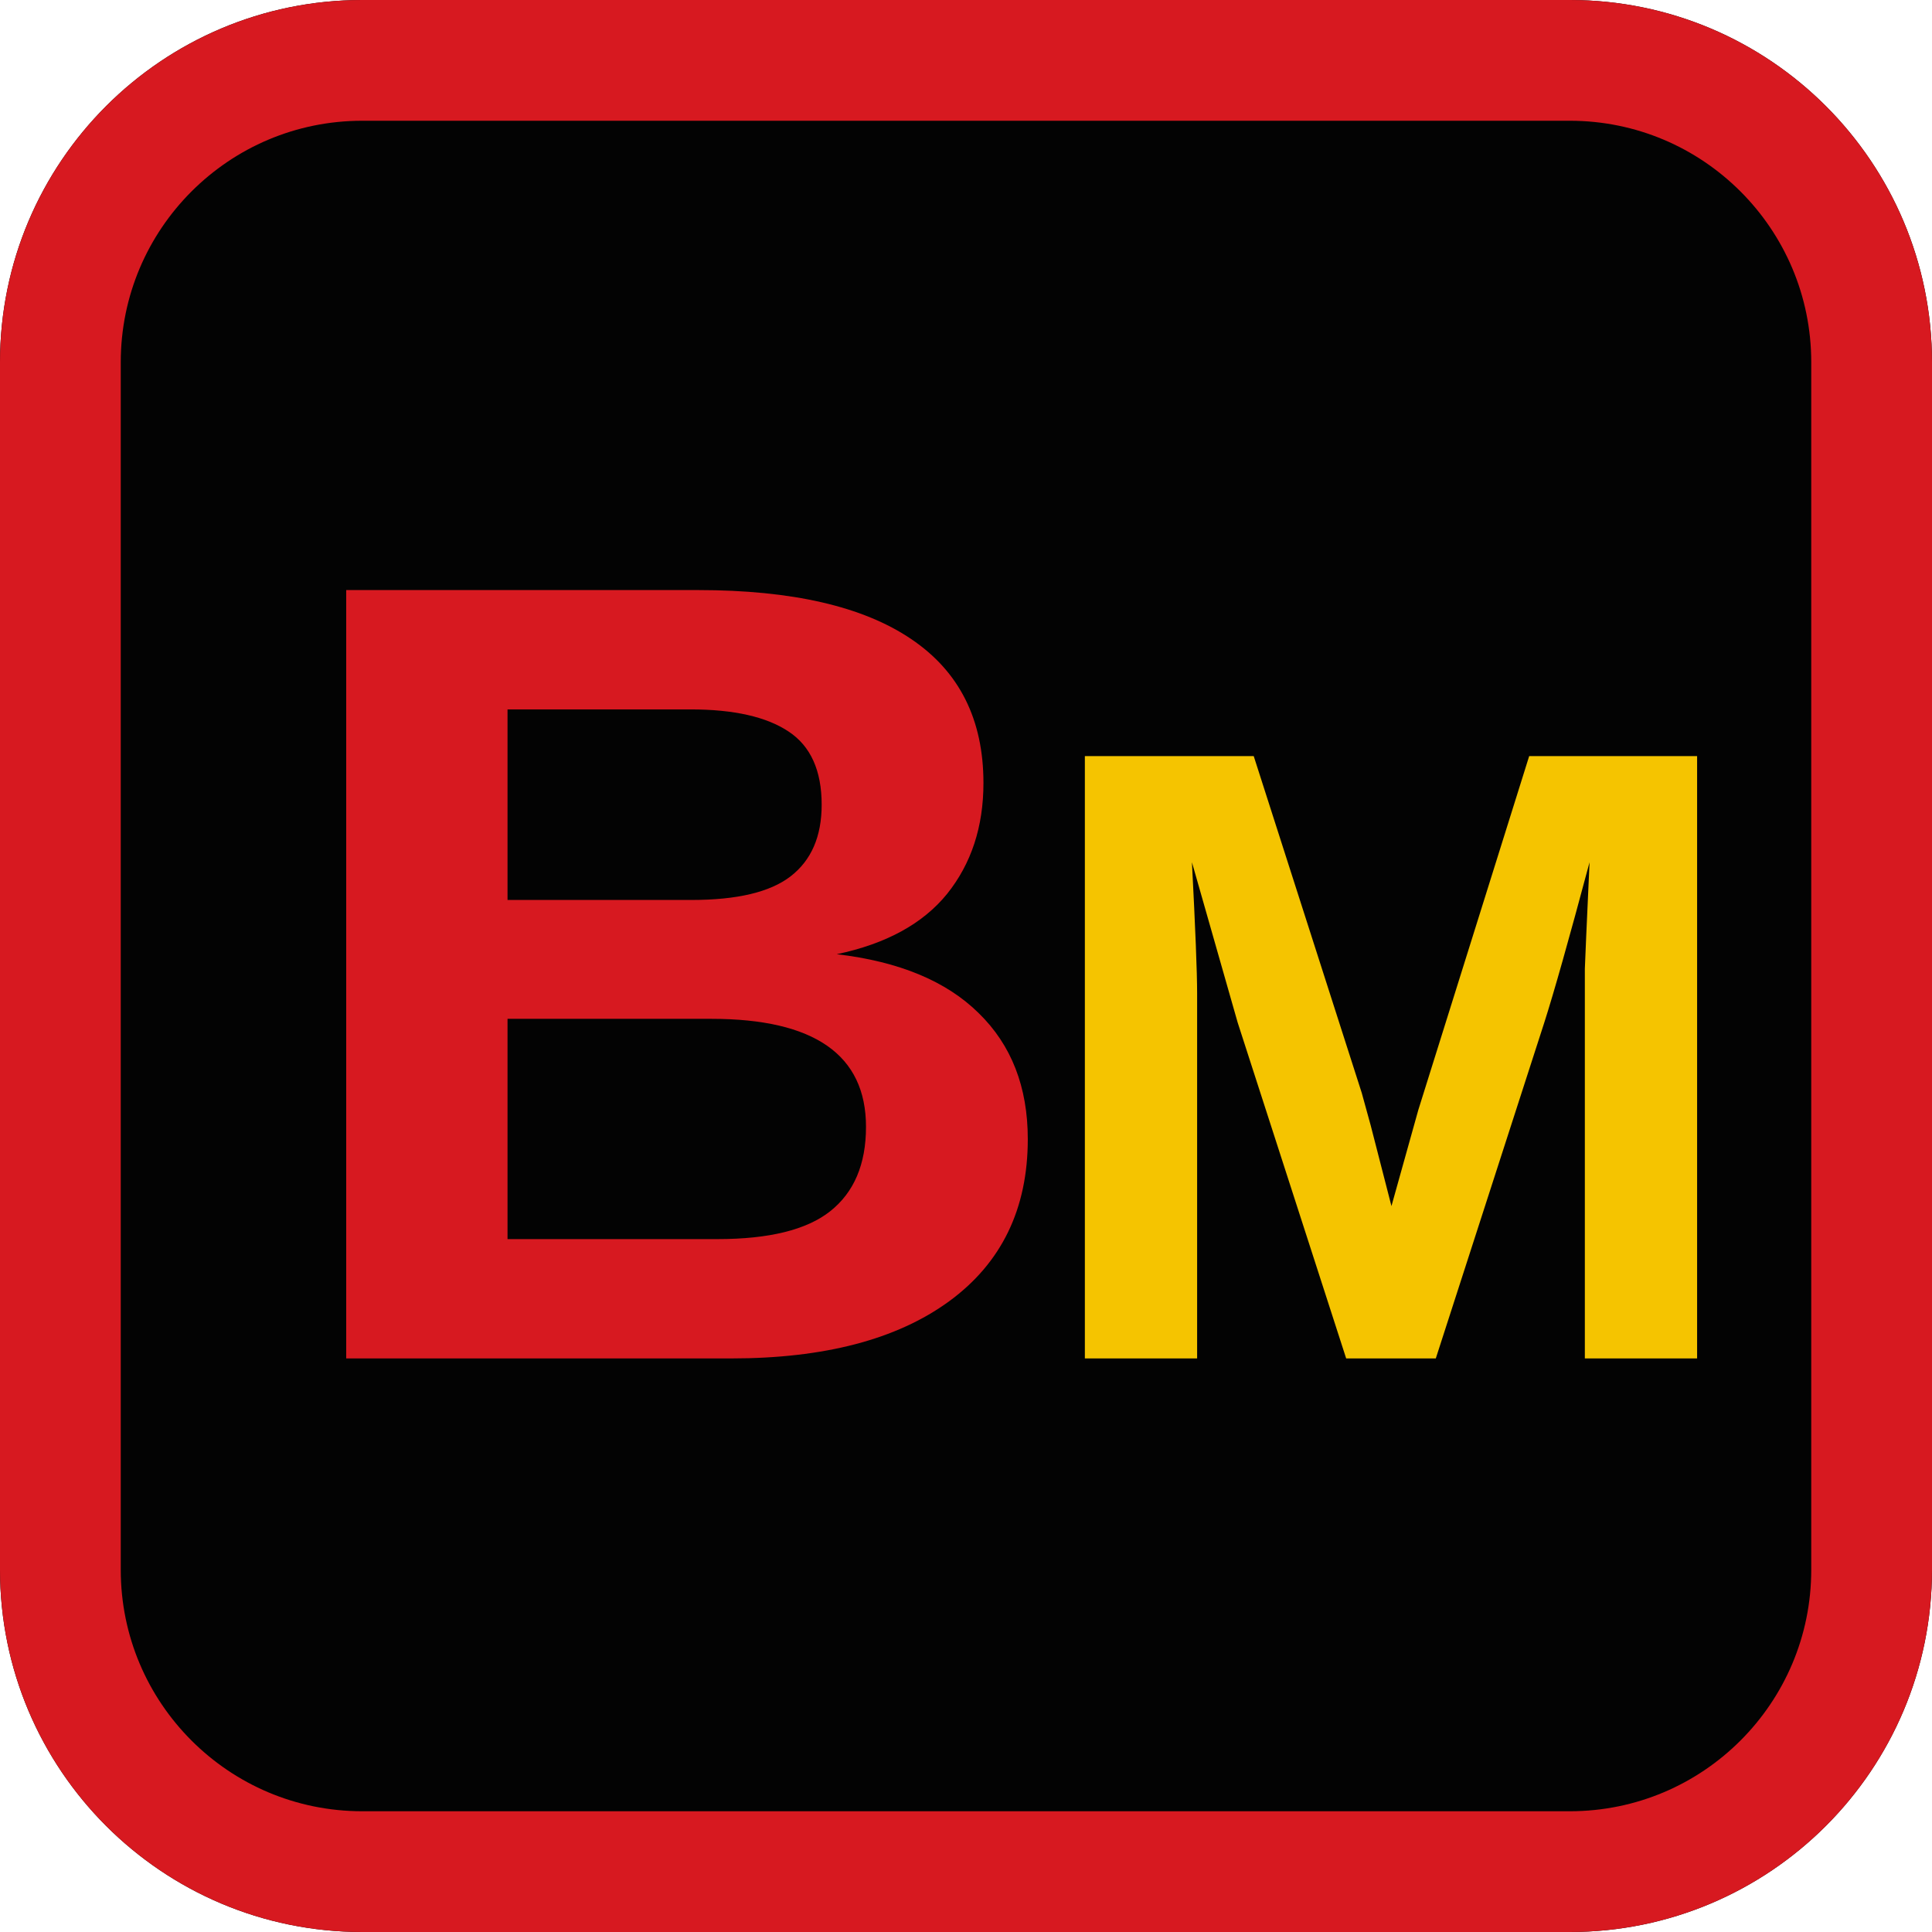
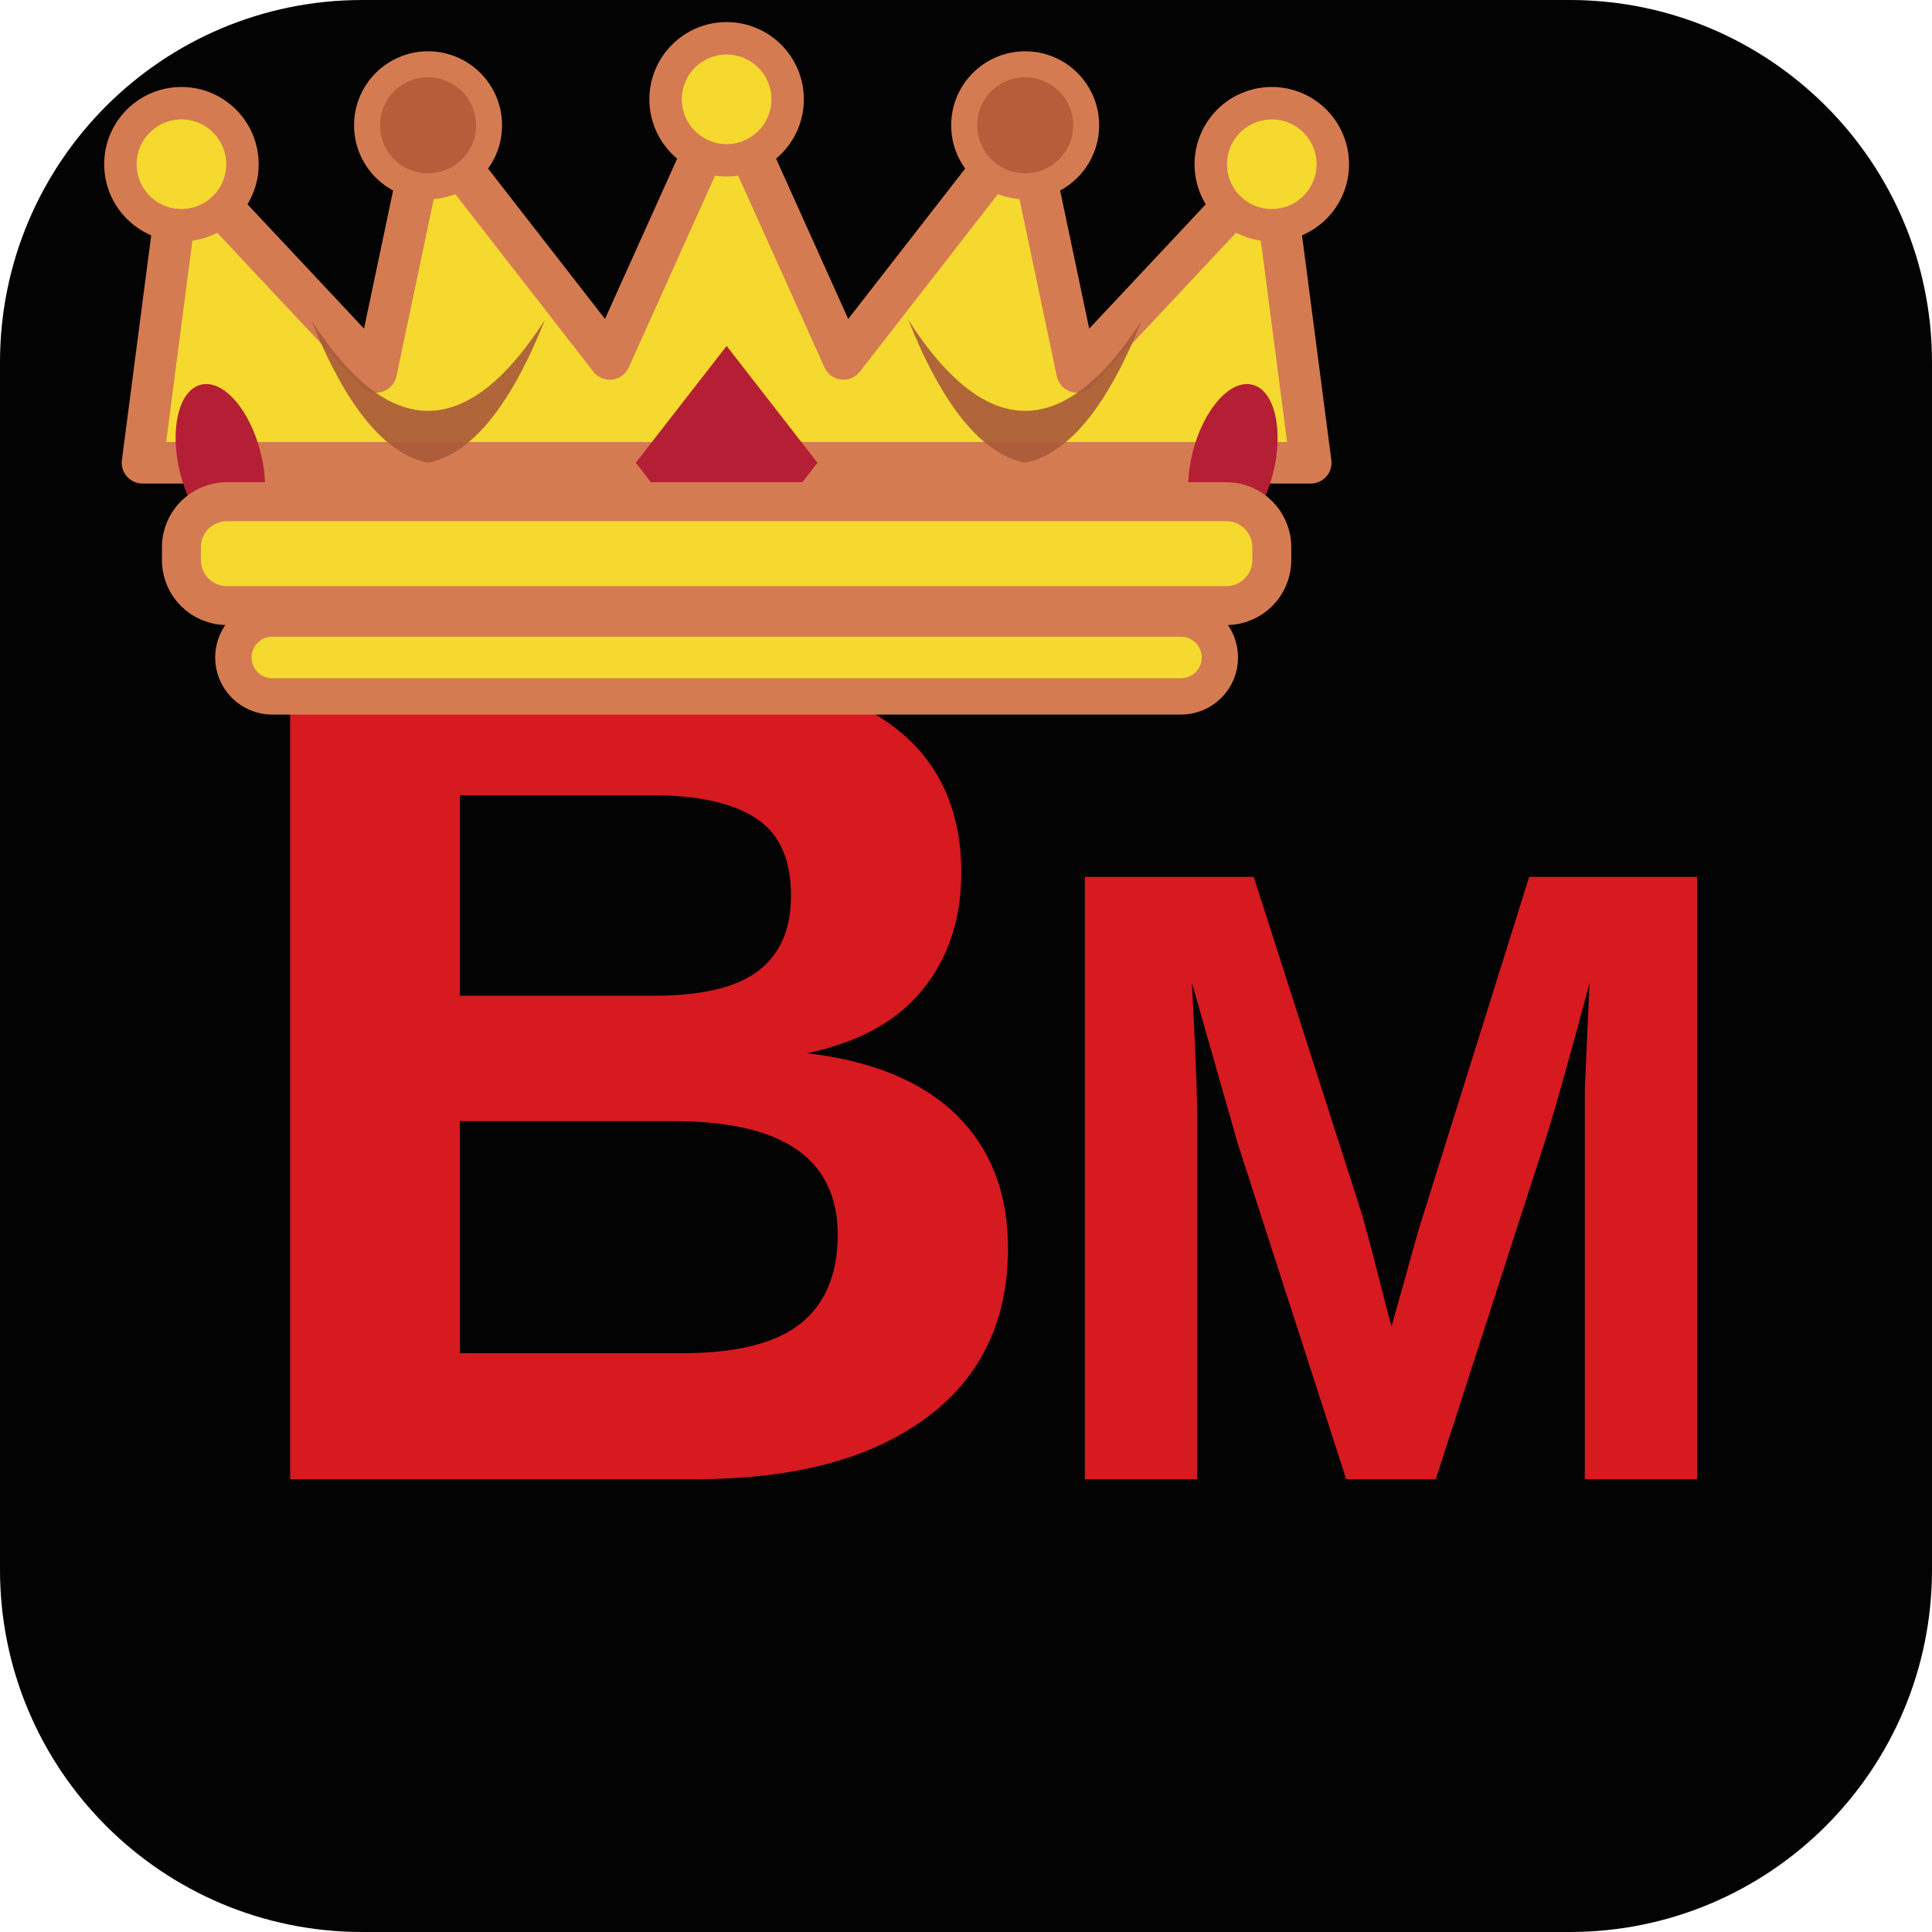
<svg xmlns="http://www.w3.org/2000/svg" viewBox="0 0 64 64">
  <rect width="64" height="64" rx="12" fill="#030303" />
-   <rect x="2" y="2" width="60" height="60" rx="10" fill="none" stroke="#d71920" stroke-width="4" />
-   <text x="9" y="45" font-family="Arial, Helvetica, sans-serif" font-size="37" font-weight="900" fill="#d71920">B</text>
-   <text x="34" y="45" font-family="Arial, Helvetica, sans-serif" font-size="29" font-weight="900" fill="#f5c400">M</text>
+   <g aria-hidden="true">
+     <text x="7" y="49" font-family="Arial,Helvetica,sans-serif" font-size="39" font-weight="900" fill="#d71920">B</text>
+     <text x="34" y="49" font-family="Arial,Helvetica,sans-serif" font-size="29" font-weight="900" fill="#d71920">M</text>
+     <g transform="translate(3 2) scale(.43)">
+       <path d="M4 31 L7 8 L22 24 L26 5 L40 23 L49 3 L58 23 L72 5 L76 24 L91 8 L94 31 Z" fill="#f5d92f" stroke="#d57b52" stroke-width="3.2" stroke-linejoin="round" />
+       <circle cx="7" cy="8" r="4.7" fill="#f5d92f" stroke="#d57b52" stroke-width="2.5" />
+       <circle cx="26" cy="5" r="4.7" fill="#b85d39" stroke="#d57b52" stroke-width="2" />
+       <circle cx="49" cy="3" r="4.7" fill="#f5d92f" stroke="#d57b52" stroke-width="2.5" />
+       <circle cx="72" cy="5" r="4.7" fill="#b85d39" stroke="#d57b52" stroke-width="2" />
+       <circle cx="91" cy="8" r="4.7" fill="#f5d92f" stroke="#d57b52" stroke-width="2.5" />
+       <path d="M17 20 Q26 34 35 20 Q31 30 26 31 Q21 30 17 20Z" fill="#a95a39" opacity=".9" />
+       <path d="M63 20 Q72 34 81 20 Q77 30 72 31 Q67 30 63 20Z" fill="#a95a39" opacity=".9" />
+       <ellipse cx="10" cy="31" rx="3.2" ry="6.2" fill="#b51f35" transform="rotate(-14 10 31)" />
+       <ellipse cx="88" cy="31" rx="3.2" ry="6.2" fill="#b51f35" transform="rotate(14 88 31)" />
+       <path d="M49 22 L56 31 L49 40 L42 31 Z" fill="#b51f35" />
+       <rect x="7" y="34" width="84" height="8" rx="3.5" fill="#f5d92f" stroke="#d57b52" stroke-width="3" />
+       <rect x="11" y="43" width="76" height="6" rx="3" fill="#f5d92f" stroke="#d57b52" stroke-width="2.8" />
+     </g>
+   </g>
</svg>
